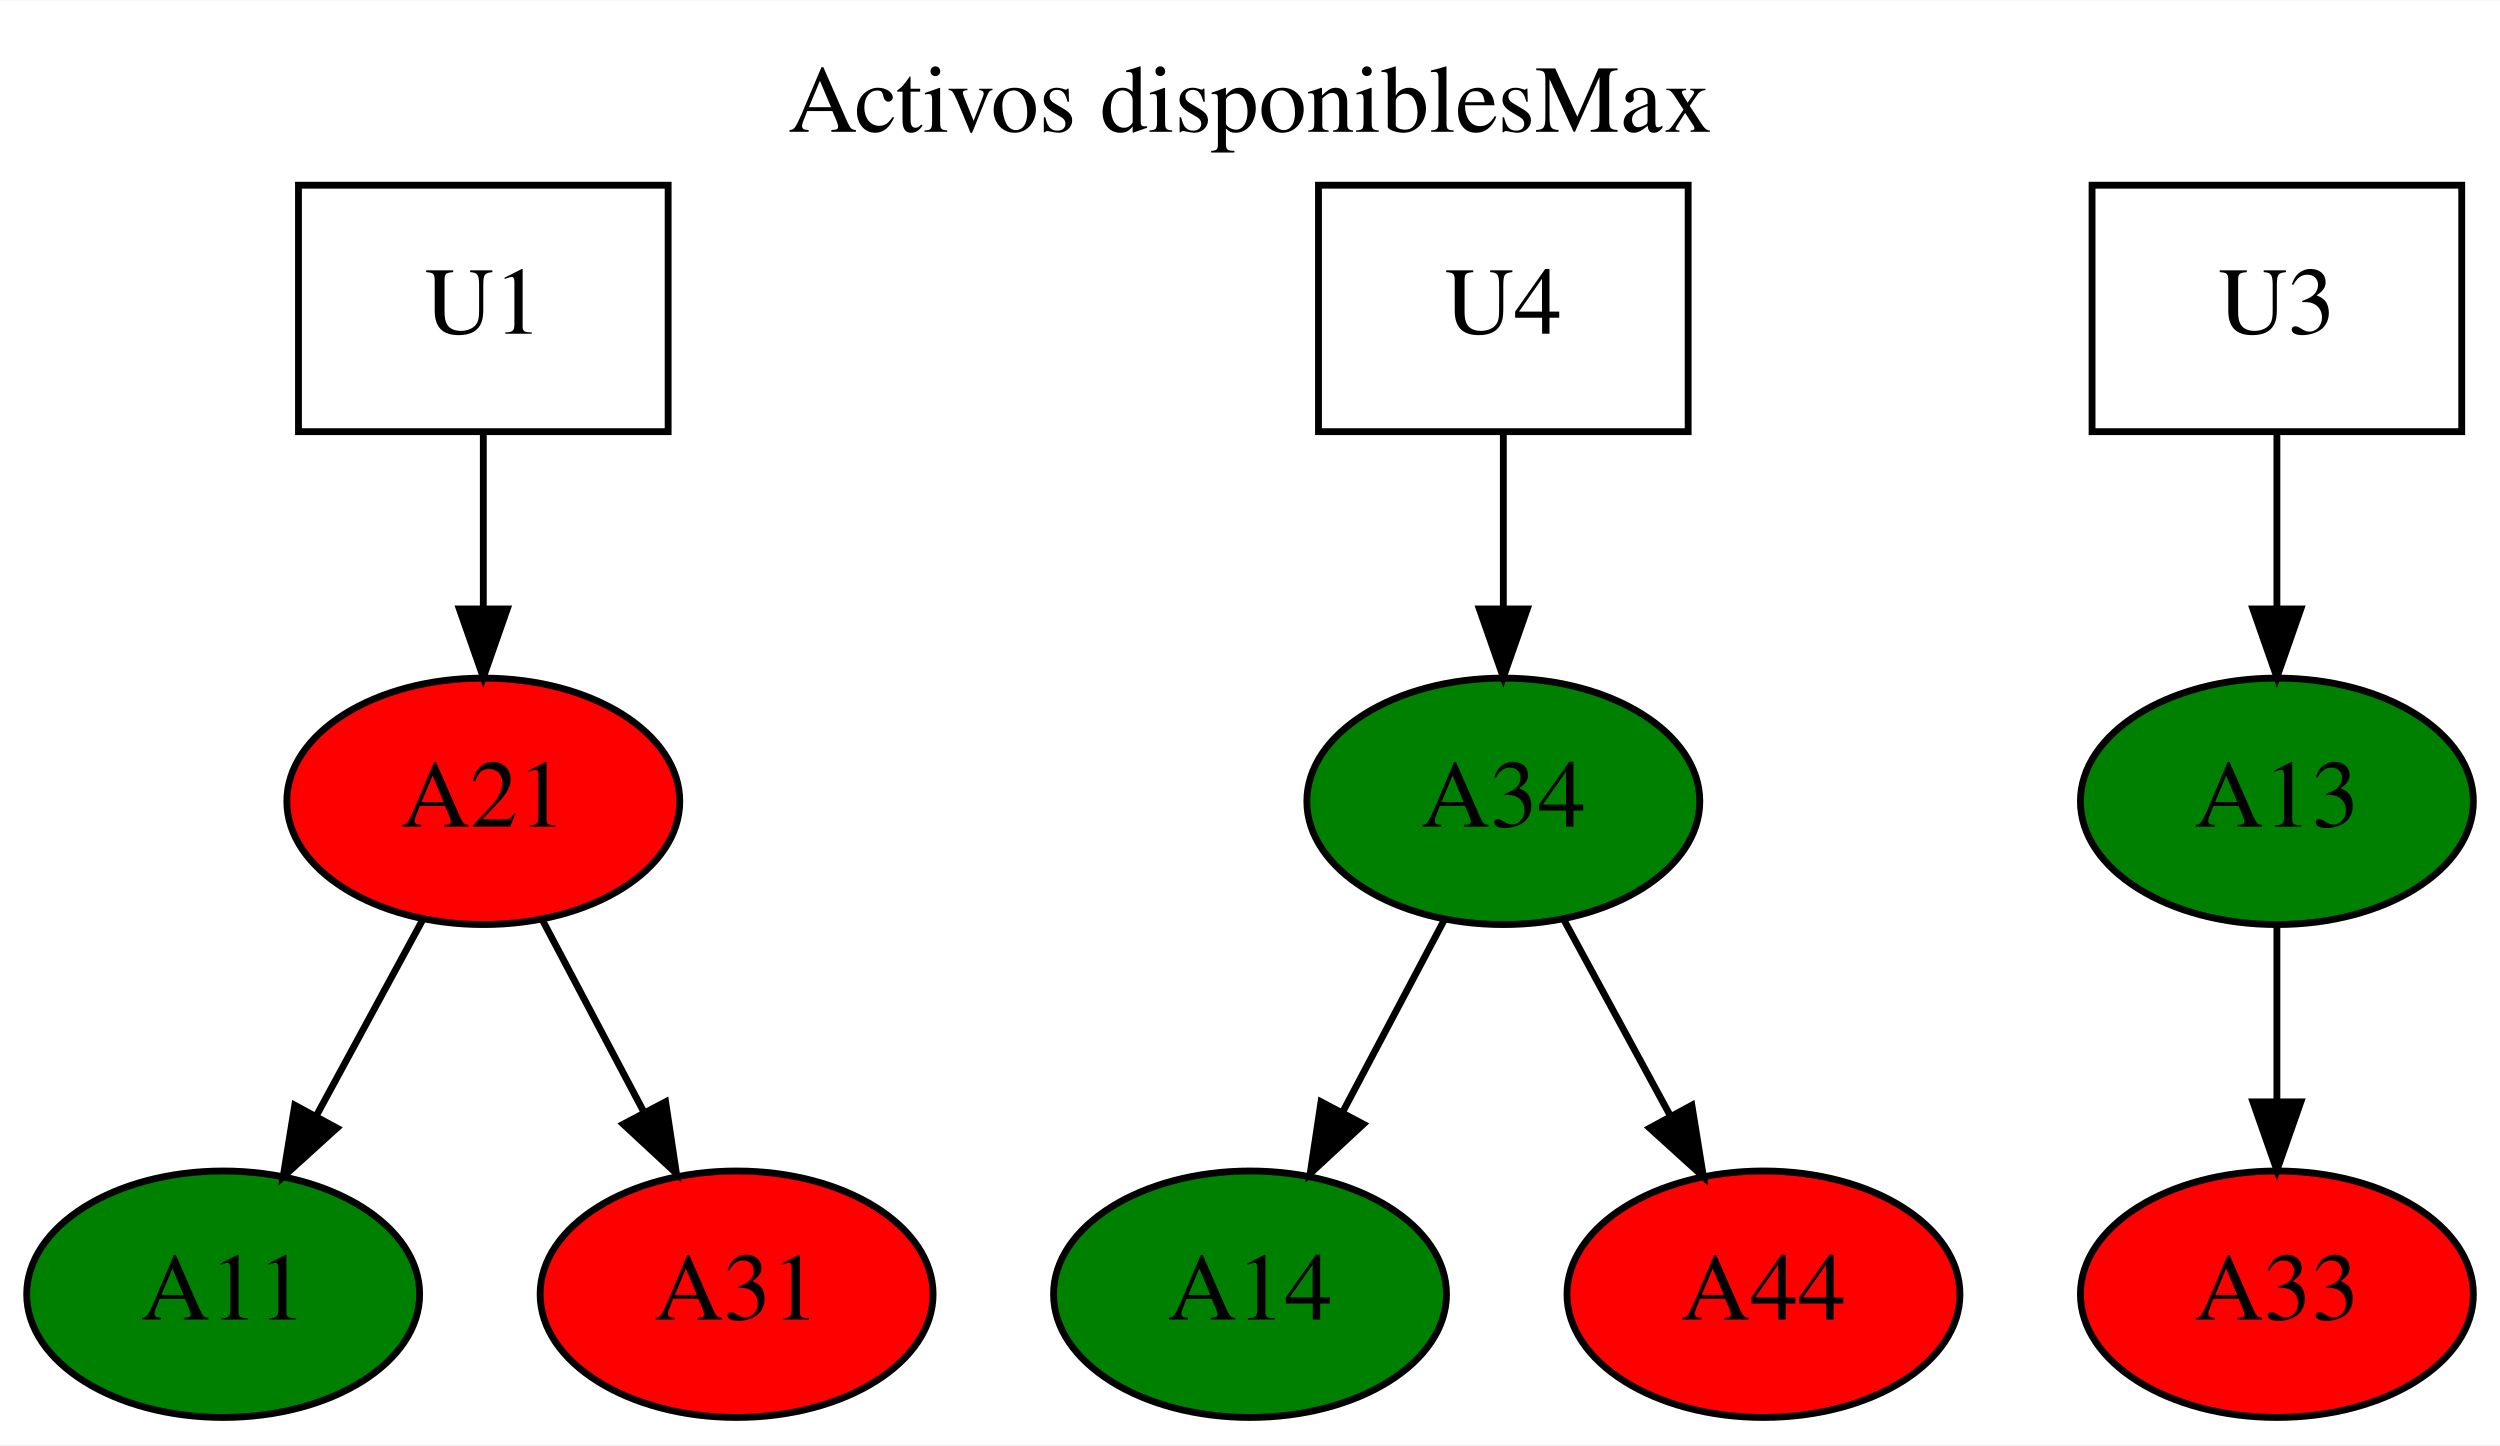
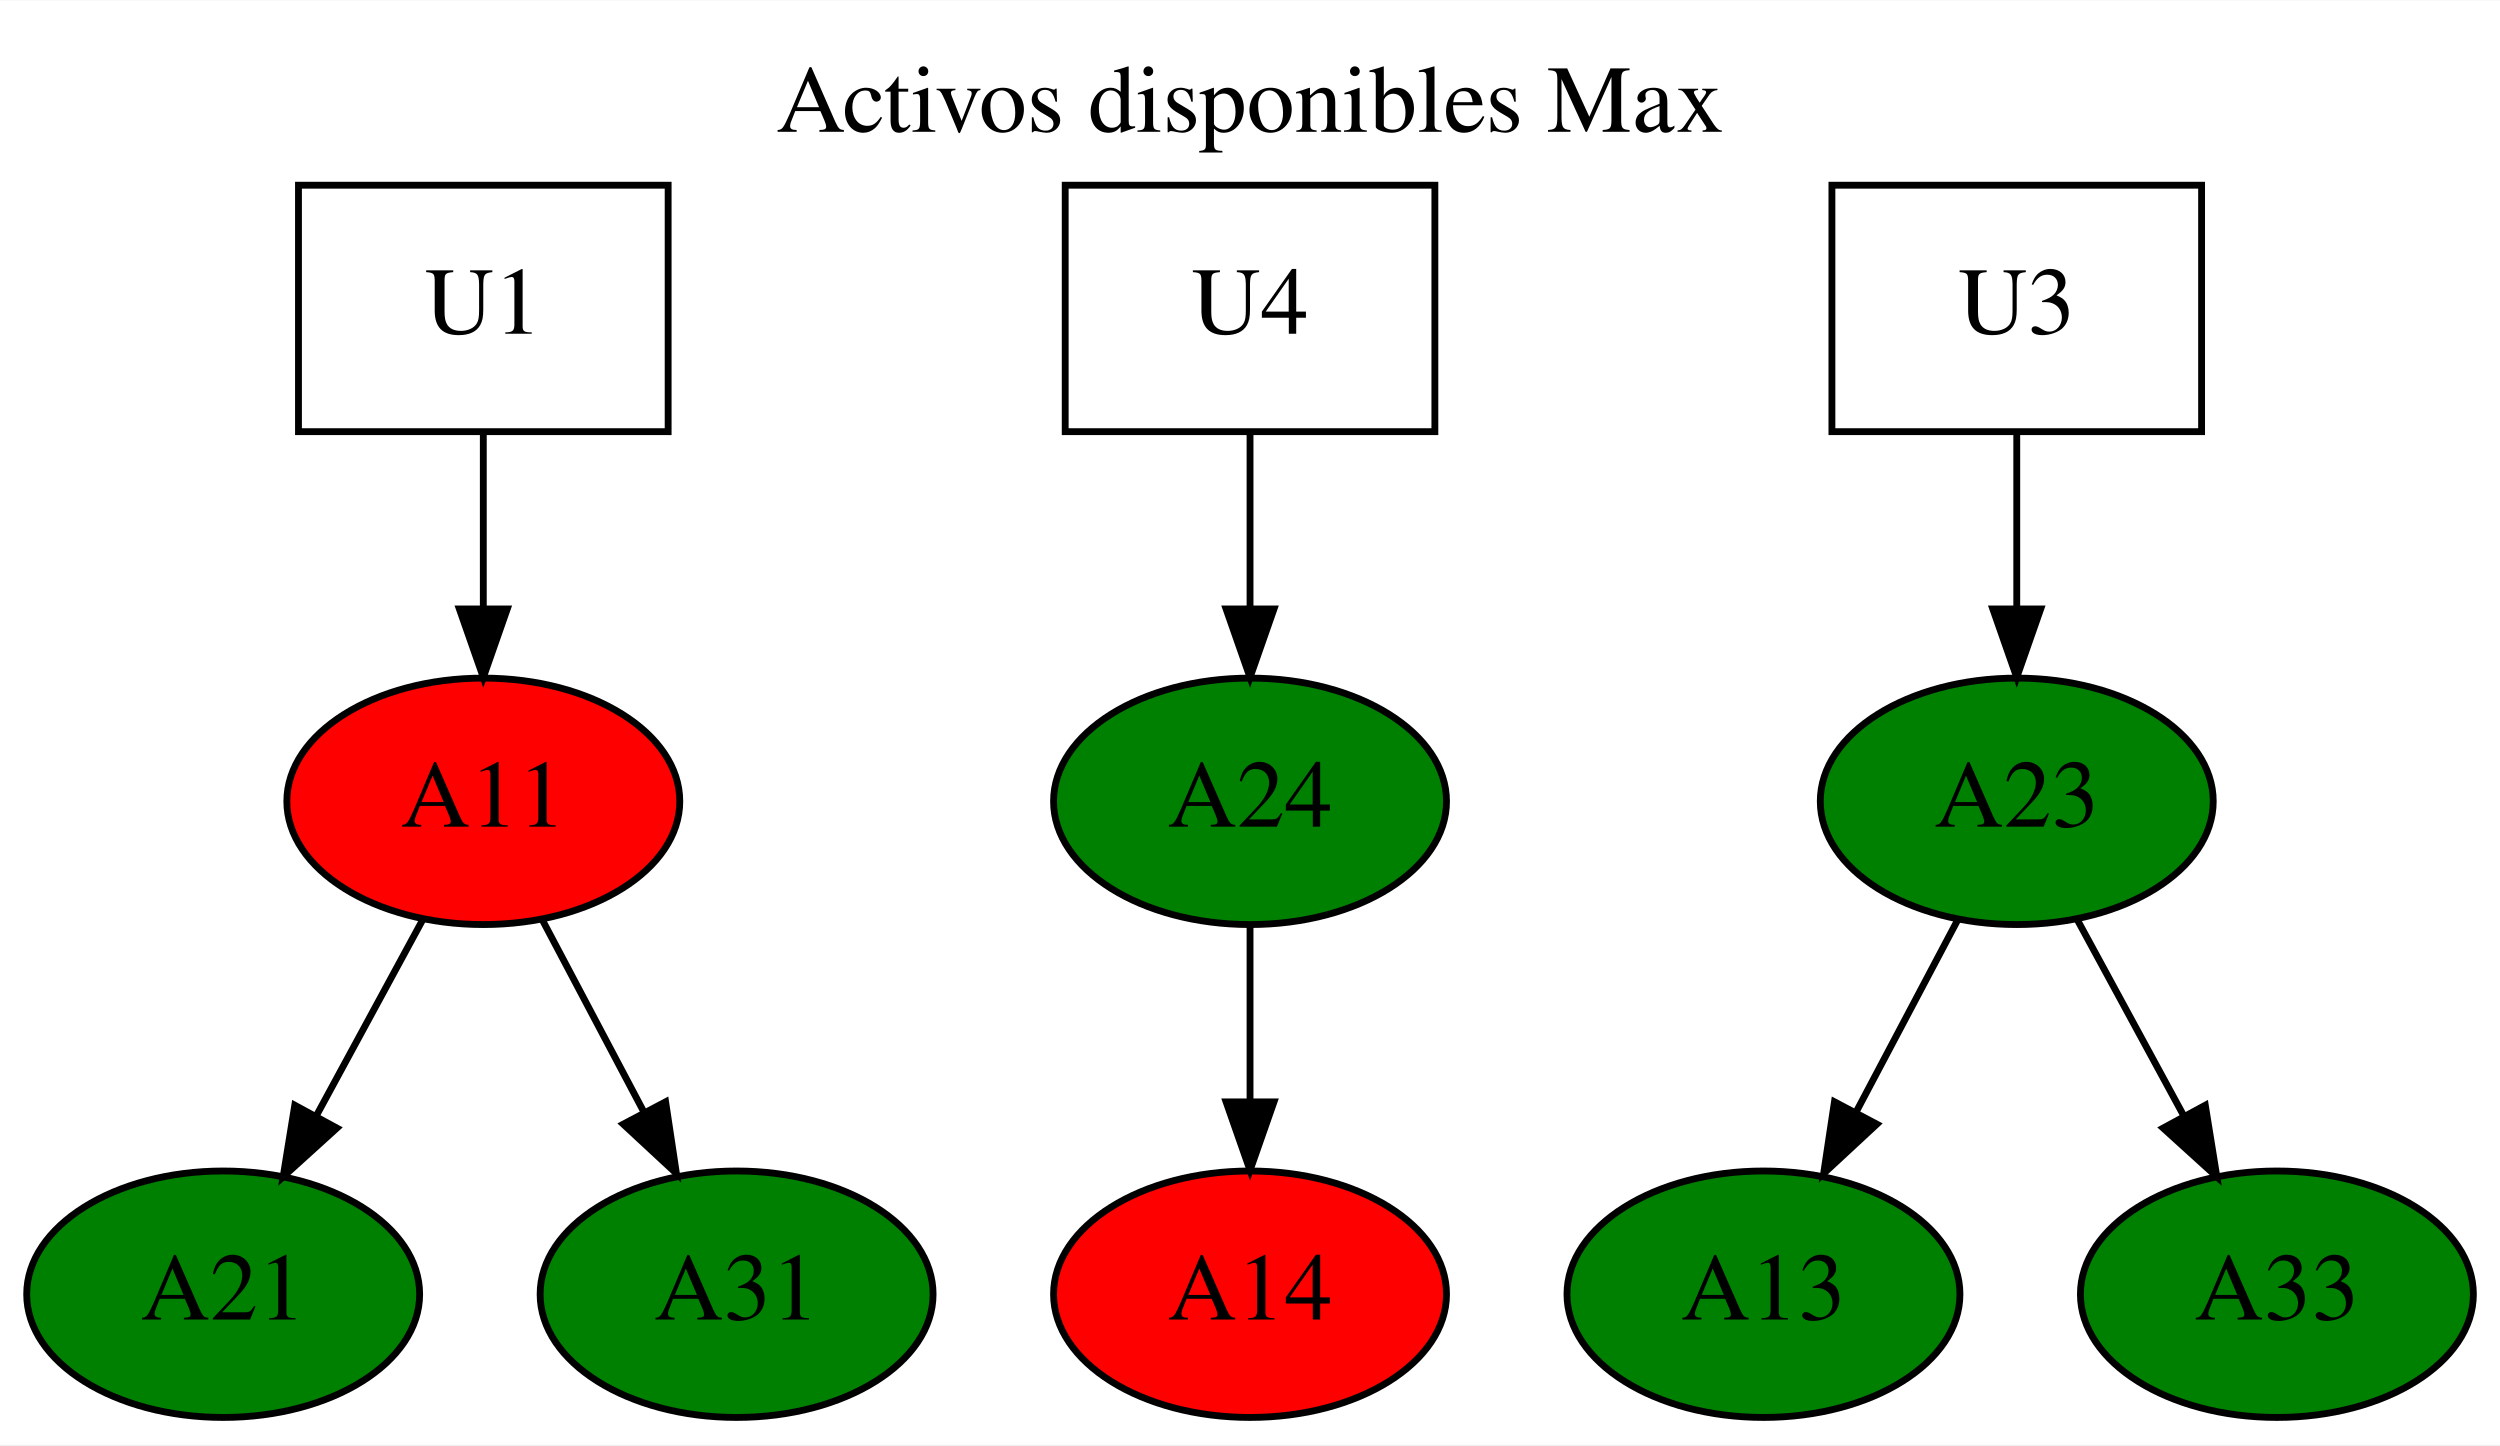
<svg xmlns="http://www.w3.org/2000/svg" width="365pt" height="211pt" viewBox="0.00 0.00 365.19 211.00">
  <g id="graph0" class="graph" transform="scale(1 1) rotate(0) translate(4 207)">
    <polygon fill="white" stroke="transparent" points="-4,4 -4,-207 361.19,-207 361.19,4 -4,4" />
-     <text text-anchor="middle" x="178.6" y="-187.8" font-family="Times,serif" font-size="14.00">Activos disponiblesMax </text>
+     <text text-anchor="middle" x="178.6" y="-187.8" font-family="Times,serif" font-size="14.00">Activos disponibles Max </text>
    <g id="node1" class="node">
      <polygon fill="none" stroke="black" points="93.6,-180 39.6,-180 39.6,-144 93.6,-144 93.6,-180" />
      <text text-anchor="middle" x="66.6" y="-158.3" font-family="Times,serif" font-size="14.00">U1</text>
    </g>
    <g id="node2" class="node">
      <ellipse fill="red" stroke="black" cx="66.6" cy="-90" rx="28.7" ry="18" />
-       <text text-anchor="middle" x="66.6" y="-86.3" font-family="Times,serif" font-size="14.00">A21</text>
+       <text text-anchor="middle" x="66.6" y="-86.3" font-family="Times,serif" font-size="14.00">A11</text>
    </g>
    <g id="edge1" class="edge">
      <path fill="none" stroke="black" d="M66.6,-143.7C66.6,-135.98 66.6,-126.71 66.6,-118.11" />
      <polygon fill="black" stroke="black" points="70.1,-118.1 66.6,-108.1 63.1,-118.1 70.1,-118.1" />
    </g>
    <g id="node3" class="node">
      <ellipse fill="green" stroke="black" cx="28.6" cy="-18" rx="28.7" ry="18" />
-       <text text-anchor="middle" x="28.6" y="-14.3" font-family="Times,serif" font-size="14.00">A11</text>
+       <text text-anchor="middle" x="28.6" y="-14.3" font-family="Times,serif" font-size="14.00">A21</text>
    </g>
    <g id="edge2" class="edge">
      <path fill="none" stroke="black" d="M57.78,-72.76C53.18,-64.28 47.44,-53.71 42.28,-44.2" />
      <polygon fill="black" stroke="black" points="45.21,-42.27 37.36,-35.15 39.06,-45.61 45.21,-42.27" />
    </g>
    <g id="node4" class="node">
-       <ellipse fill="red" stroke="black" cx="103.6" cy="-18" rx="28.7" ry="18" />
+       <ellipse fill="green" stroke="black" cx="103.6" cy="-18" rx="28.7" ry="18" />
      <text text-anchor="middle" x="103.6" y="-14.3" font-family="Times,serif" font-size="14.00">A31</text>
    </g>
    <g id="edge3" class="edge">
      <path fill="none" stroke="black" d="M75.18,-72.76C79.6,-64.4 85.09,-54.02 90.06,-44.61" />
      <polygon fill="black" stroke="black" points="93.23,-46.11 94.81,-35.63 87.04,-42.84 93.23,-46.11" />
    </g>
    <g id="node5" class="node">
-       <polygon fill="none" stroke="black" points="242.6,-180 188.6,-180 188.6,-144 242.6,-144 242.6,-180" />
-       <text text-anchor="middle" x="215.6" y="-158.3" font-family="Times,serif" font-size="14.00">U4</text>
+       <polygon fill="none" stroke="black" points="205.6,-180 151.6,-180 151.6,-144 205.6,-144 205.6,-180" />
+       <text text-anchor="middle" x="178.6" y="-158.3" font-family="Times,serif" font-size="14.00">U4</text>
    </g>
    <g id="node6" class="node">
-       <ellipse fill="green" stroke="black" cx="215.6" cy="-90" rx="28.7" ry="18" />
-       <text text-anchor="middle" x="215.6" y="-86.3" font-family="Times,serif" font-size="14.00">A34</text>
+       <ellipse fill="green" stroke="black" cx="178.6" cy="-90" rx="28.7" ry="18" />
+       <text text-anchor="middle" x="178.6" y="-86.3" font-family="Times,serif" font-size="14.00">A24</text>
    </g>
    <g id="edge4" class="edge">
-       <path fill="none" stroke="black" d="M215.6,-143.7C215.6,-135.98 215.6,-126.71 215.6,-118.11" />
-       <polygon fill="black" stroke="black" points="219.1,-118.1 215.6,-108.1 212.1,-118.1 219.1,-118.1" />
+       <path fill="none" stroke="black" d="M178.6,-143.7C178.6,-135.98 178.6,-126.71 178.6,-118.11" />
+       <polygon fill="black" stroke="black" points="182.1,-118.1 178.6,-108.1 175.1,-118.1 182.1,-118.1" />
    </g>
    <g id="node7" class="node">
-       <ellipse fill="green" stroke="black" cx="178.6" cy="-18" rx="28.7" ry="18" />
+       <ellipse fill="red" stroke="black" cx="178.6" cy="-18" rx="28.7" ry="18" />
      <text text-anchor="middle" x="178.6" y="-14.3" font-family="Times,serif" font-size="14.00">A14</text>
    </g>
    <g id="edge5" class="edge">
-       <path fill="none" stroke="black" d="M207.02,-72.76C202.6,-64.4 197.11,-54.02 192.13,-44.61" />
-       <polygon fill="black" stroke="black" points="195.16,-42.84 187.39,-35.63 188.97,-46.11 195.16,-42.84" />
+       <path fill="none" stroke="black" d="M178.6,-71.7C178.6,-63.98 178.6,-54.71 178.6,-46.11" />
+       <polygon fill="black" stroke="black" points="182.1,-46.1 178.6,-36.1 175.1,-46.1 182.1,-46.1" />
    </g>
    <g id="node8" class="node">
-       <ellipse fill="red" stroke="black" cx="253.6" cy="-18" rx="28.7" ry="18" />
-       <text text-anchor="middle" x="253.6" y="-14.3" font-family="Times,serif" font-size="14.00">A44</text>
+       <polygon fill="none" stroke="black" points="317.6,-180 263.6,-180 263.6,-144 317.6,-144 317.6,-180" />
+       <text text-anchor="middle" x="290.6" y="-158.3" font-family="Times,serif" font-size="14.00">U3</text>
+     </g>
+     <g id="node9" class="node">
+       <ellipse fill="green" stroke="black" cx="290.6" cy="-90" rx="28.7" ry="18" />
+       <text text-anchor="middle" x="290.6" y="-86.3" font-family="Times,serif" font-size="14.00">A23</text>
    </g>
    <g id="edge6" class="edge">
-       <path fill="none" stroke="black" d="M224.41,-72.76C229.02,-64.28 234.75,-53.71 239.92,-44.2" />
-       <polygon fill="black" stroke="black" points="243.14,-45.61 244.83,-35.15 236.98,-42.27 243.14,-45.61" />
-     </g>
-     <g id="node9" class="node">
-       <polygon fill="none" stroke="black" points="355.6,-180 301.6,-180 301.6,-144 355.6,-144 355.6,-180" />
-       <text text-anchor="middle" x="328.6" y="-158.3" font-family="Times,serif" font-size="14.00">U3</text>
+       <path fill="none" stroke="black" d="M290.6,-143.7C290.6,-135.98 290.6,-126.71 290.6,-118.11" />
+       <polygon fill="black" stroke="black" points="294.1,-118.1 290.6,-108.1 287.1,-118.1 294.1,-118.1" />
    </g>
    <g id="node10" class="node">
-       <ellipse fill="green" stroke="black" cx="328.6" cy="-90" rx="28.7" ry="18" />
-       <text text-anchor="middle" x="328.6" y="-86.3" font-family="Times,serif" font-size="14.00">A13</text>
+       <ellipse fill="green" stroke="black" cx="253.6" cy="-18" rx="28.7" ry="18" />
+       <text text-anchor="middle" x="253.6" y="-14.3" font-family="Times,serif" font-size="14.00">A13</text>
    </g>
    <g id="edge7" class="edge">
-       <path fill="none" stroke="black" d="M328.6,-143.7C328.6,-135.98 328.6,-126.71 328.6,-118.11" />
-       <polygon fill="black" stroke="black" points="332.1,-118.1 328.6,-108.1 325.1,-118.1 332.1,-118.1" />
+       <path fill="none" stroke="black" d="M282.02,-72.76C277.6,-64.4 272.11,-54.02 267.13,-44.61" />
+       <polygon fill="black" stroke="black" points="270.16,-42.84 262.39,-35.63 263.97,-46.11 270.16,-42.84" />
    </g>
    <g id="node11" class="node">
-       <ellipse fill="red" stroke="black" cx="328.6" cy="-18" rx="28.7" ry="18" />
+       <ellipse fill="green" stroke="black" cx="328.6" cy="-18" rx="28.7" ry="18" />
      <text text-anchor="middle" x="328.6" y="-14.3" font-family="Times,serif" font-size="14.00">A33</text>
    </g>
    <g id="edge8" class="edge">
-       <path fill="none" stroke="black" d="M328.6,-71.7C328.6,-63.98 328.6,-54.71 328.6,-46.11" />
-       <polygon fill="black" stroke="black" points="332.1,-46.1 328.6,-36.1 325.1,-46.1 332.1,-46.1" />
+       <path fill="none" stroke="black" d="M299.41,-72.76C304.02,-64.28 309.75,-53.71 314.92,-44.2" />
+       <polygon fill="black" stroke="black" points="318.14,-45.61 319.83,-35.15 311.98,-42.27 318.14,-45.61" />
    </g>
  </g>
</svg>
